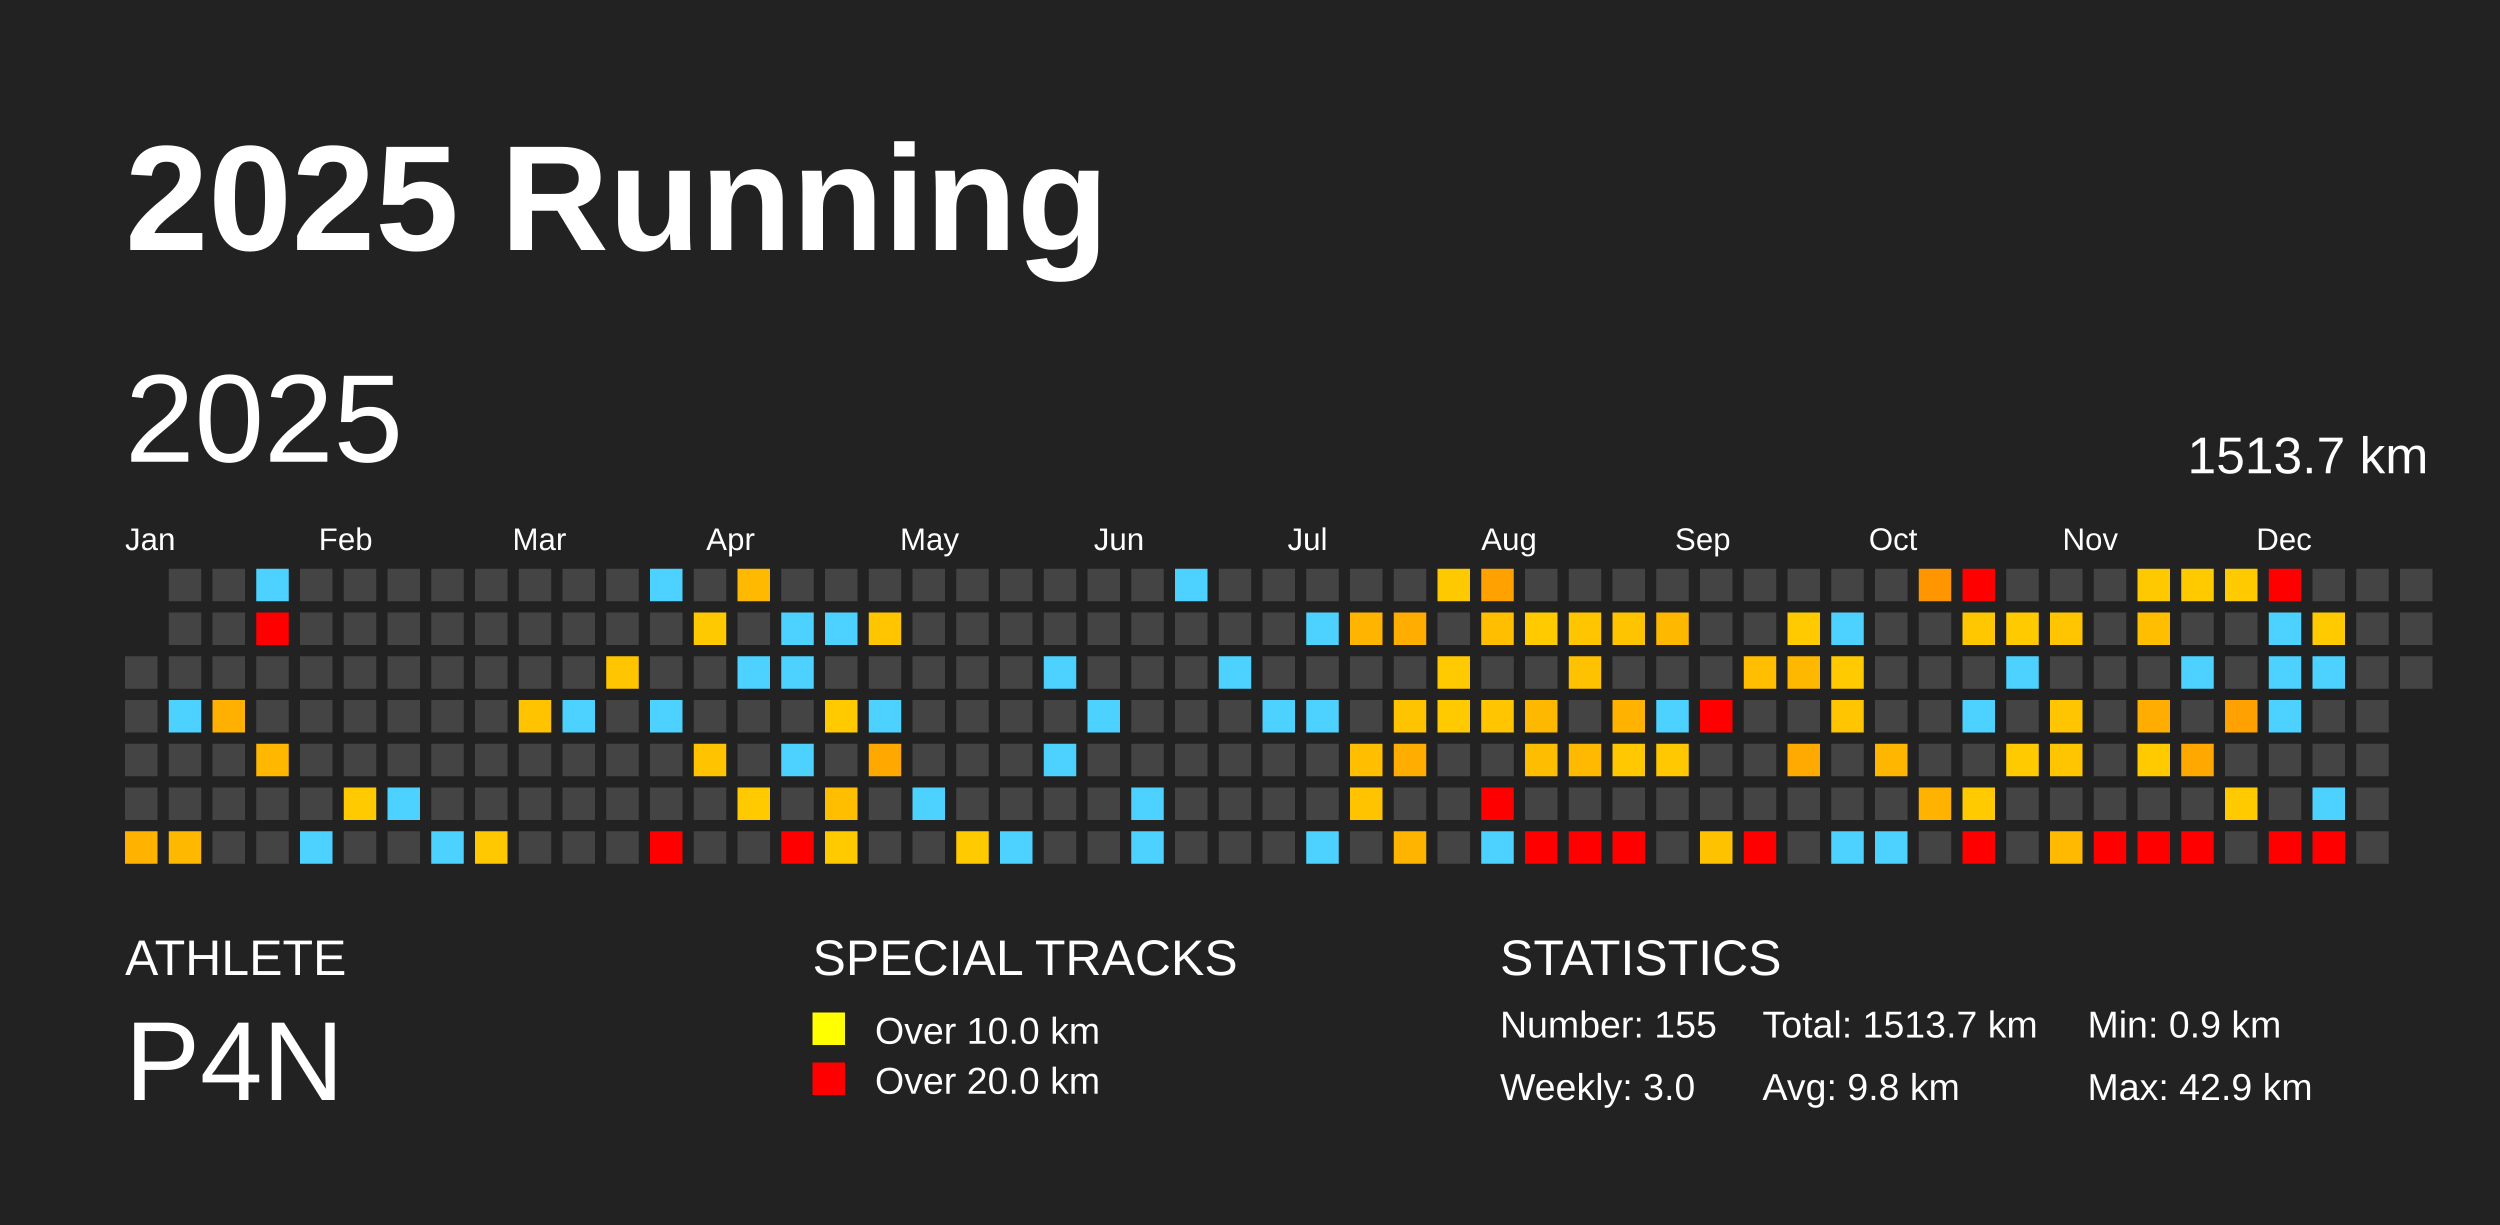
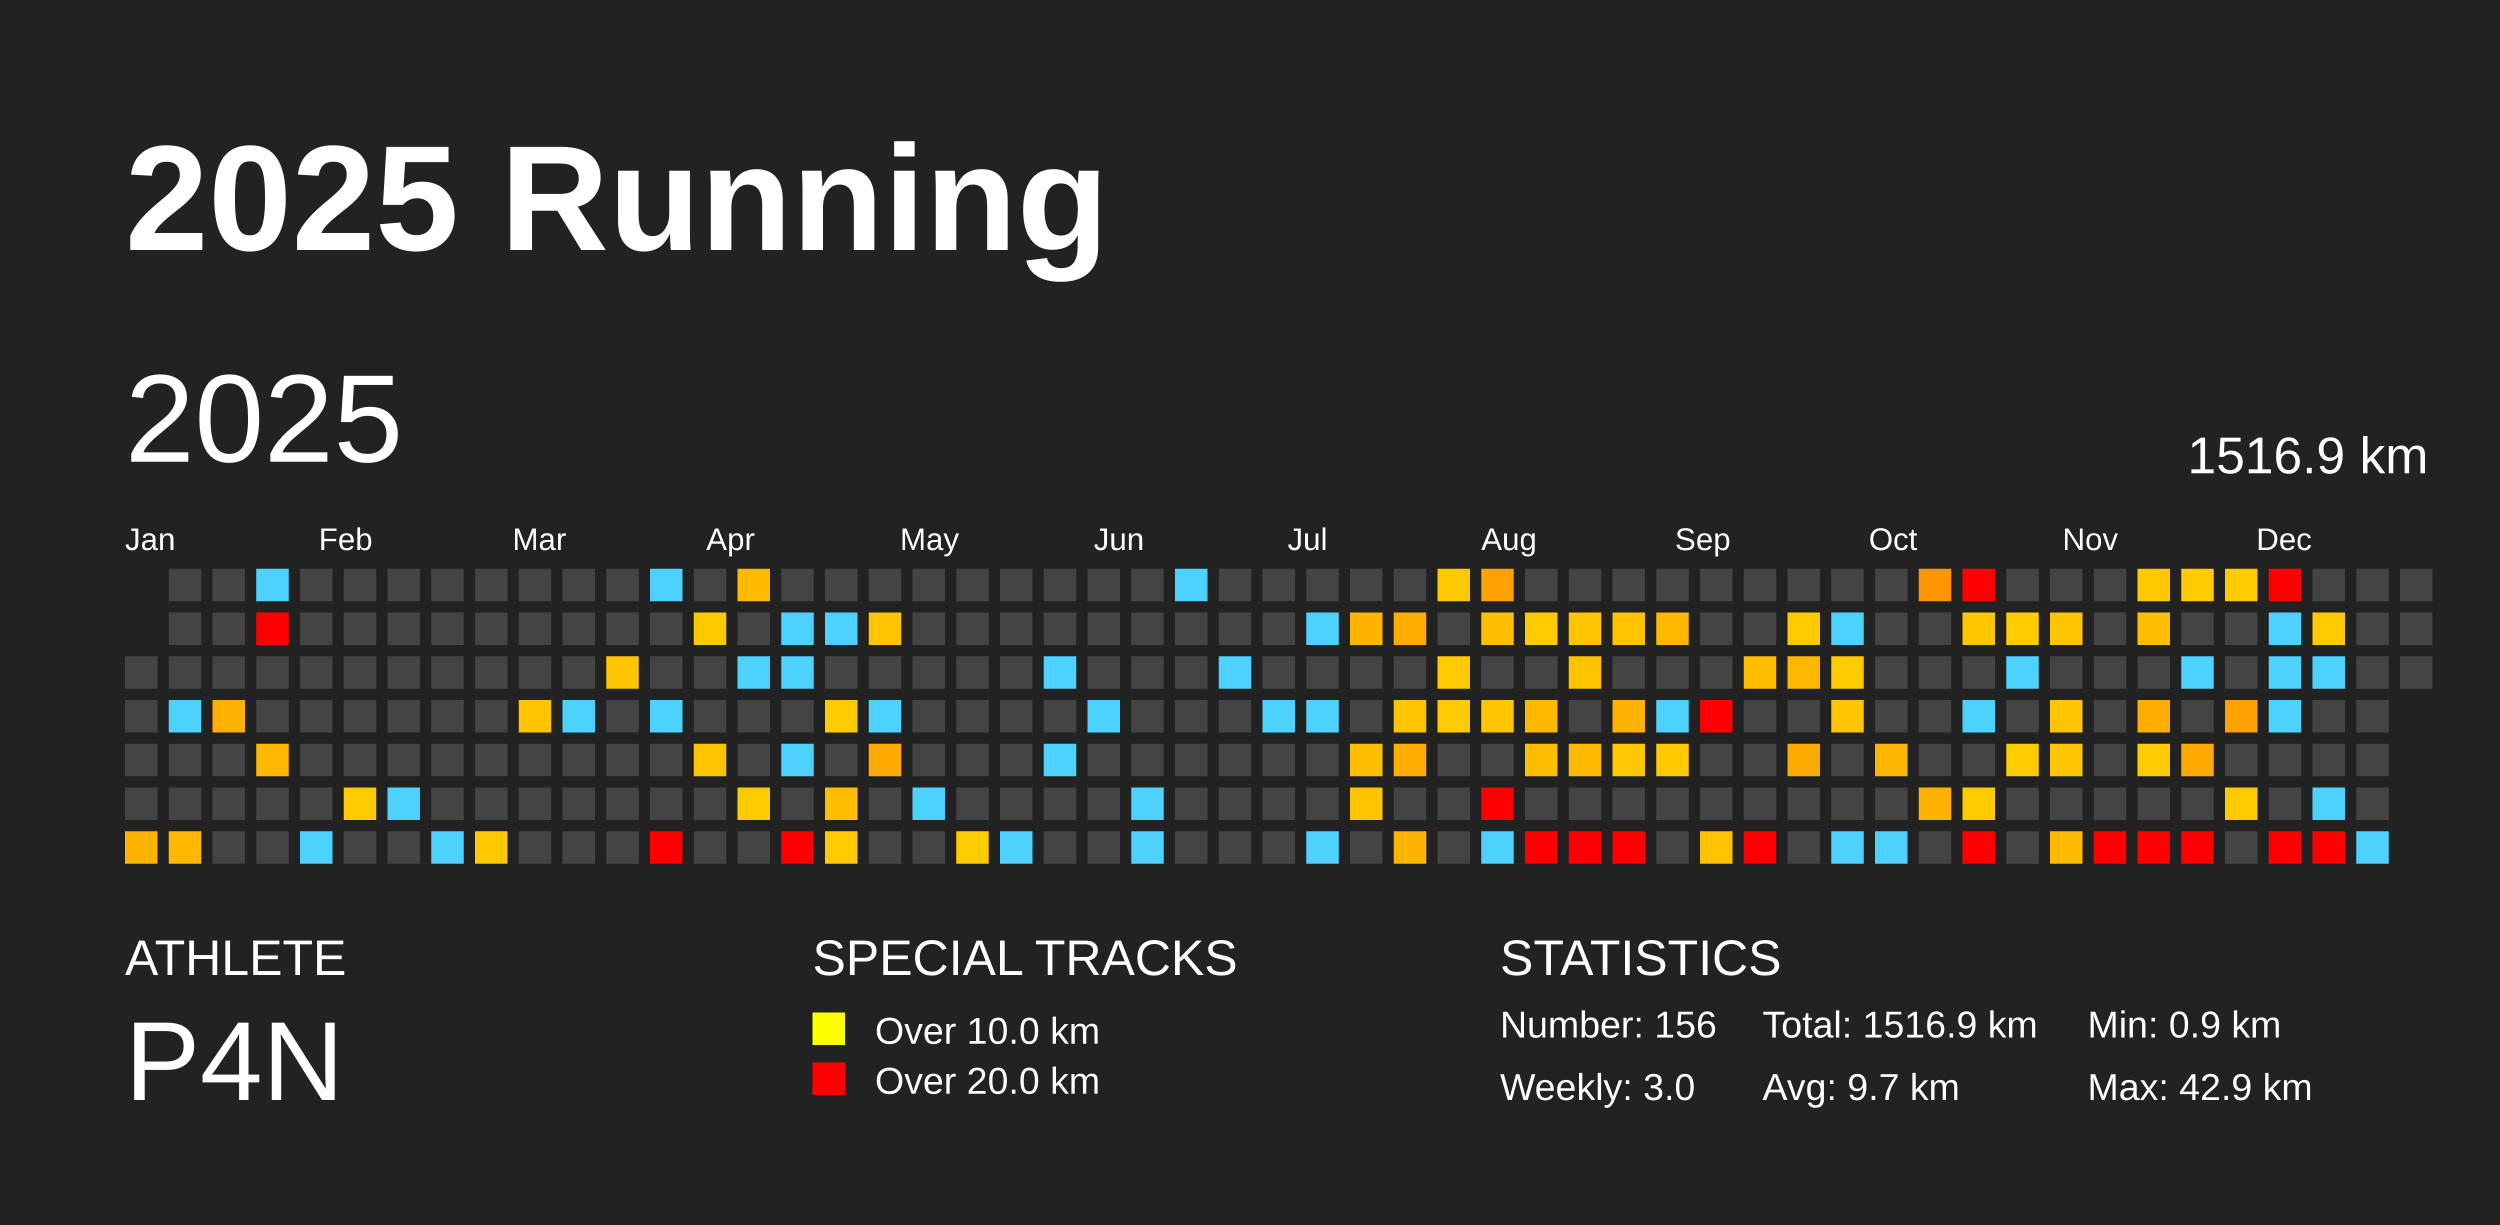
<svg xmlns="http://www.w3.org/2000/svg" baseProfile="full" height="98mm" version="1.1" viewBox="0,0,200,98" width="200mm">
  <defs />
  <rect fill="#222222" height="98" width="200" x="0" y="0" />
  <text fill="#FFFFFF" style="font-size:12px; font-family:Arial; font-weight:bold;" x="10" y="20">2025 Running</text>
  <text fill="#FFFFFF" style="font-size:4px; font-family:Arial" x="10" y="78">ATHLETE</text>
  <text fill="#FFFFFF" style="font-size:9px; font-family:Arial" x="10" y="88">P4N</text>
  <text fill="#FFFFFF" style="font-size:4px; font-family:Arial" x="65" y="78">SPECIAL TRACKS</text>
  <rect fill="yellow" height="2.6" width="2.6" x="65" y="81" />
  <text fill="#FFFFFF" style="font-size:3px; font-family:Arial" x="70" y="83.5">Over 10.0 km</text>
  <rect fill="red" height="2.6" width="2.6" x="65" y="85" />
  <text fill="#FFFFFF" style="font-size:3px; font-family:Arial" x="70" y="87.5">Over 20.0 km</text>
  <text fill="#FFFFFF" style="font-size:4px; font-family:Arial" x="120" y="78">STATISTICS</text>
-   <text fill="#FFFFFF" style="font-size:3px; font-family:Arial" x="120" y="83">Number: 155</text>
+   <text fill="#FFFFFF" style="font-size:3px; font-family:Arial" x="120" y="83">Number: 156</text>
  <text fill="#FFFFFF" style="font-size:3px; font-family:Arial" x="120" y="88">Weekly: 3.0</text>
-   <text fill="#FFFFFF" style="font-size:3px; font-family:Arial" x="141" y="83">Total: 1513.7 km</text>
-   <text fill="#FFFFFF" style="font-size:3px; font-family:Arial" x="141" y="88">Avg: 9.8 km</text>
+   <text fill="#FFFFFF" style="font-size:3px; font-family:Arial" x="141" y="83">Total: 1516.9 km</text>
+   <text fill="#FFFFFF" style="font-size:3px; font-family:Arial" x="141" y="88">Avg: 9.7 km</text>
  <text fill="#FFFFFF" style="font-size:3px; font-family:Arial" x="167" y="83">Min: 0.9 km</text>
  <text fill="#FFFFFF" style="font-size:3px; font-family:Arial" x="167" y="88">Max: 42.9 km</text>
  <text dominant-baseline="hanging" fill="#FFFFFF" style="font-size:10.0px; font-family:Arial;" x="10" y="30">2025</text>
-   <text dominant-baseline="hanging" fill="#FFFFFF" style="font-size:4.125px; font-family:Arial;" x="175" y="35">1513.7 km</text>
+   <text dominant-baseline="hanging" fill="#FFFFFF" style="font-size:4.125px; font-family:Arial;" x="175" y="35">1516.9 km</text>
  <text fill="#FFFFFF" style="font-size:2.5px; font-family:Arial" x="10.0" y="44">Jan</text>
  <text fill="#FFFFFF" style="font-size:2.5px; font-family:Arial" x="25.5" y="44">Feb</text>
  <text fill="#FFFFFF" style="font-size:2.5px; font-family:Arial" x="41.0" y="44">Mar</text>
  <text fill="#FFFFFF" style="font-size:2.5px; font-family:Arial" x="56.5" y="44">Apr</text>
  <text fill="#FFFFFF" style="font-size:2.5px; font-family:Arial" x="72.0" y="44">May</text>
  <text fill="#FFFFFF" style="font-size:2.5px; font-family:Arial" x="87.5" y="44">Jun</text>
  <text fill="#FFFFFF" style="font-size:2.5px; font-family:Arial" x="103.0" y="44">Jul</text>
  <text fill="#FFFFFF" style="font-size:2.5px; font-family:Arial" x="118.5" y="44">Aug</text>
  <text fill="#FFFFFF" style="font-size:2.5px; font-family:Arial" x="134.0" y="44">Sep</text>
  <text fill="#FFFFFF" style="font-size:2.5px; font-family:Arial" x="149.5" y="44">Oct</text>
  <text fill="#FFFFFF" style="font-size:2.5px; font-family:Arial" x="165.0" y="44">Nov</text>
  <text fill="#FFFFFF" style="font-size:2.5px; font-family:Arial" x="180.5" y="44">Dec</text>
  <rect fill="#444444" height="2.6" width="2.6" x="10.0" y="52.5" />
  <rect fill="#444444" height="2.6" width="2.6" x="10.0" y="56.0" />
  <rect fill="#444444" height="2.6" width="2.6" x="10.0" y="59.5" />
  <rect fill="#444444" height="2.6" width="2.6" x="10.0" y="63.0" />
  <rect fill="#ffb300" height="2.6" width="2.6" x="10.0" y="66.5" />
  <rect fill="#444444" height="2.6" width="2.6" x="13.5" y="45.5" />
  <rect fill="#444444" height="2.6" width="2.6" x="13.5" y="49.0" />
  <rect fill="#444444" height="2.6" width="2.6" x="13.5" y="52.5" />
  <rect fill="#4dd2ff" height="2.6" width="2.6" x="13.5" y="56.0" />
  <rect fill="#444444" height="2.6" width="2.6" x="13.5" y="59.5" />
  <rect fill="#444444" height="2.6" width="2.6" x="13.5" y="63.0" />
  <rect fill="#ffb800" height="2.6" width="2.6" x="13.5" y="66.5" />
  <rect fill="#444444" height="2.6" width="2.6" x="17.0" y="45.5" />
  <rect fill="#444444" height="2.6" width="2.6" x="17.0" y="49.0" />
  <rect fill="#444444" height="2.6" width="2.6" x="17.0" y="52.5" />
  <rect fill="#ffb000" height="2.6" width="2.6" x="17.0" y="56.0" />
  <rect fill="#444444" height="2.6" width="2.6" x="17.0" y="59.5" />
  <rect fill="#444444" height="2.6" width="2.6" x="17.0" y="63.0" />
  <rect fill="#444444" height="2.6" width="2.6" x="17.0" y="66.5" />
  <rect fill="#4dd2ff" height="2.6" width="2.6" x="20.5" y="45.5" />
  <rect fill="red" height="2.6" width="2.6" x="20.5" y="49.0" />
  <rect fill="#444444" height="2.6" width="2.6" x="20.5" y="52.5" />
  <rect fill="#444444" height="2.6" width="2.6" x="20.5" y="56.0" />
  <rect fill="#ffb700" height="2.6" width="2.6" x="20.5" y="59.5" />
  <rect fill="#444444" height="2.6" width="2.6" x="20.5" y="63.0" />
  <rect fill="#444444" height="2.6" width="2.6" x="20.5" y="66.5" />
  <rect fill="#444444" height="2.6" width="2.6" x="24.0" y="45.5" />
  <rect fill="#444444" height="2.6" width="2.6" x="24.0" y="49.0" />
  <rect fill="#444444" height="2.6" width="2.6" x="24.0" y="52.5" />
  <rect fill="#444444" height="2.6" width="2.6" x="24.0" y="56.0" />
  <rect fill="#444444" height="2.6" width="2.6" x="24.0" y="59.5" />
  <rect fill="#444444" height="2.6" width="2.6" x="24.0" y="63.0" />
  <rect fill="#4dd2ff" height="2.6" width="2.6" x="24.0" y="66.5" />
  <rect fill="#444444" height="2.6" width="2.6" x="27.5" y="45.5" />
  <rect fill="#444444" height="2.6" width="2.6" x="27.5" y="49.0" />
  <rect fill="#444444" height="2.6" width="2.6" x="27.5" y="52.5" />
  <rect fill="#444444" height="2.6" width="2.6" x="27.5" y="56.0" />
  <rect fill="#444444" height="2.6" width="2.6" x="27.5" y="59.5" />
  <rect fill="#ffca00" height="2.6" width="2.6" x="27.5" y="63.0" />
  <rect fill="#444444" height="2.6" width="2.6" x="27.5" y="66.5" />
  <rect fill="#444444" height="2.6" width="2.6" x="31.0" y="45.5" />
  <rect fill="#444444" height="2.6" width="2.6" x="31.0" y="49.0" />
  <rect fill="#444444" height="2.6" width="2.6" x="31.0" y="52.5" />
  <rect fill="#444444" height="2.6" width="2.6" x="31.0" y="56.0" />
  <rect fill="#444444" height="2.6" width="2.6" x="31.0" y="59.5" />
  <rect fill="#4dd2ff" height="2.6" width="2.6" x="31.0" y="63.0" />
  <rect fill="#444444" height="2.6" width="2.6" x="31.0" y="66.5" />
  <rect fill="#444444" height="2.6" width="2.6" x="34.5" y="45.5" />
  <rect fill="#444444" height="2.6" width="2.6" x="34.5" y="49.0" />
  <rect fill="#444444" height="2.6" width="2.6" x="34.5" y="52.5" />
  <rect fill="#444444" height="2.6" width="2.6" x="34.5" y="56.0" />
  <rect fill="#444444" height="2.6" width="2.6" x="34.5" y="59.5" />
  <rect fill="#444444" height="2.6" width="2.6" x="34.5" y="63.0" />
  <rect fill="#4dd2ff" height="2.6" width="2.6" x="34.5" y="66.5" />
  <rect fill="#444444" height="2.6" width="2.6" x="38.0" y="45.5" />
  <rect fill="#444444" height="2.6" width="2.6" x="38.0" y="49.0" />
  <rect fill="#444444" height="2.6" width="2.6" x="38.0" y="52.5" />
  <rect fill="#444444" height="2.6" width="2.6" x="38.0" y="56.0" />
  <rect fill="#444444" height="2.6" width="2.6" x="38.0" y="59.5" />
  <rect fill="#444444" height="2.6" width="2.6" x="38.0" y="63.0" />
  <rect fill="#ffc800" height="2.6" width="2.6" x="38.0" y="66.5" />
  <rect fill="#444444" height="2.6" width="2.6" x="41.5" y="45.5" />
  <rect fill="#444444" height="2.6" width="2.6" x="41.5" y="49.0" />
  <rect fill="#444444" height="2.6" width="2.6" x="41.5" y="52.5" />
  <rect fill="#ffc300" height="2.6" width="2.6" x="41.5" y="56.0" />
  <rect fill="#444444" height="2.6" width="2.6" x="41.5" y="59.5" />
  <rect fill="#444444" height="2.6" width="2.6" x="41.5" y="63.0" />
  <rect fill="#444444" height="2.6" width="2.6" x="41.5" y="66.5" />
  <rect fill="#444444" height="2.6" width="2.6" x="45.0" y="45.5" />
  <rect fill="#444444" height="2.6" width="2.6" x="45.0" y="49.0" />
  <rect fill="#444444" height="2.6" width="2.6" x="45.0" y="52.5" />
  <rect fill="#4dd2ff" height="2.6" width="2.6" x="45.0" y="56.0" />
  <rect fill="#444444" height="2.6" width="2.6" x="45.0" y="59.5" />
  <rect fill="#444444" height="2.6" width="2.6" x="45.0" y="63.0" />
  <rect fill="#444444" height="2.6" width="2.6" x="45.0" y="66.5" />
  <rect fill="#444444" height="2.6" width="2.6" x="48.5" y="45.5" />
  <rect fill="#444444" height="2.6" width="2.6" x="48.5" y="49.0" />
  <rect fill="#ffc600" height="2.6" width="2.6" x="48.5" y="52.5" />
  <rect fill="#444444" height="2.6" width="2.6" x="48.5" y="56.0" />
  <rect fill="#444444" height="2.6" width="2.6" x="48.5" y="59.5" />
  <rect fill="#444444" height="2.6" width="2.6" x="48.5" y="63.0" />
  <rect fill="#444444" height="2.6" width="2.6" x="48.5" y="66.5" />
  <rect fill="#4dd2ff" height="2.6" width="2.6" x="52.0" y="45.5" />
  <rect fill="#444444" height="2.6" width="2.6" x="52.0" y="49.0" />
  <rect fill="#444444" height="2.6" width="2.6" x="52.0" y="52.5" />
  <rect fill="#4dd2ff" height="2.6" width="2.6" x="52.0" y="56.0" />
  <rect fill="#444444" height="2.6" width="2.6" x="52.0" y="59.5" />
  <rect fill="#444444" height="2.6" width="2.6" x="52.0" y="63.0" />
  <rect fill="red" height="2.6" width="2.6" x="52.0" y="66.5" />
  <rect fill="#444444" height="2.6" width="2.6" x="55.5" y="45.5" />
  <rect fill="#ffc900" height="2.6" width="2.6" x="55.5" y="49.0" />
  <rect fill="#444444" height="2.6" width="2.6" x="55.5" y="52.5" />
  <rect fill="#444444" height="2.6" width="2.6" x="55.5" y="56.0" />
  <rect fill="#ffc300" height="2.6" width="2.6" x="55.5" y="59.5" />
  <rect fill="#444444" height="2.6" width="2.6" x="55.5" y="63.0" />
  <rect fill="#444444" height="2.6" width="2.6" x="55.5" y="66.5" />
  <rect fill="#ffb900" height="2.6" width="2.6" x="59.0" y="45.5" />
  <rect fill="#444444" height="2.6" width="2.6" x="59.0" y="49.0" />
  <rect fill="#4dd2ff" height="2.6" width="2.6" x="59.0" y="52.5" />
  <rect fill="#444444" height="2.6" width="2.6" x="59.0" y="56.0" />
  <rect fill="#444444" height="2.6" width="2.6" x="59.0" y="59.5" />
  <rect fill="#ffca00" height="2.6" width="2.6" x="59.0" y="63.0" />
  <rect fill="#444444" height="2.6" width="2.6" x="59.0" y="66.5" />
  <rect fill="#444444" height="2.6" width="2.6" x="62.5" y="45.5" />
  <rect fill="#4dd2ff" height="2.6" width="2.6" x="62.5" y="49.0" />
  <rect fill="#4dd2ff" height="2.6" width="2.6" x="62.5" y="52.5" />
  <rect fill="#444444" height="2.6" width="2.6" x="62.5" y="56.0" />
  <rect fill="#4dd2ff" height="2.6" width="2.6" x="62.5" y="59.5" />
  <rect fill="#444444" height="2.6" width="2.6" x="62.5" y="63.0" />
  <rect fill="red" height="2.6" width="2.6" x="62.5" y="66.5" />
  <rect fill="#444444" height="2.6" width="2.6" x="66.0" y="45.5" />
  <rect fill="#4dd2ff" height="2.6" width="2.6" x="66.0" y="49.0" />
  <rect fill="#444444" height="2.6" width="2.6" x="66.0" y="52.5" />
  <rect fill="#ffca00" height="2.6" width="2.6" x="66.0" y="56.0" />
  <rect fill="#444444" height="2.6" width="2.6" x="66.0" y="59.5" />
  <rect fill="#ffbf00" height="2.6" width="2.6" x="66.0" y="63.0" />
  <rect fill="#ffca00" height="2.6" width="2.6" x="66.0" y="66.5" />
  <rect fill="#444444" height="2.6" width="2.6" x="69.5" y="45.5" />
  <rect fill="#ffc600" height="2.6" width="2.6" x="69.5" y="49.0" />
  <rect fill="#444444" height="2.6" width="2.6" x="69.5" y="52.5" />
  <rect fill="#4dd2ff" height="2.6" width="2.6" x="69.5" y="56.0" />
  <rect fill="#ffa900" height="2.6" width="2.6" x="69.5" y="59.5" />
  <rect fill="#444444" height="2.6" width="2.6" x="69.5" y="63.0" />
  <rect fill="#444444" height="2.6" width="2.6" x="69.5" y="66.5" />
  <rect fill="#444444" height="2.6" width="2.6" x="73.0" y="45.5" />
  <rect fill="#444444" height="2.6" width="2.6" x="73.0" y="49.0" />
  <rect fill="#444444" height="2.6" width="2.6" x="73.0" y="52.5" />
  <rect fill="#444444" height="2.6" width="2.6" x="73.0" y="56.0" />
  <rect fill="#444444" height="2.6" width="2.6" x="73.0" y="59.5" />
  <rect fill="#4dd2ff" height="2.6" width="2.6" x="73.0" y="63.0" />
  <rect fill="#444444" height="2.6" width="2.6" x="73.0" y="66.5" />
  <rect fill="#444444" height="2.6" width="2.6" x="76.5" y="45.5" />
  <rect fill="#444444" height="2.6" width="2.6" x="76.5" y="49.0" />
  <rect fill="#444444" height="2.6" width="2.6" x="76.5" y="52.5" />
  <rect fill="#444444" height="2.6" width="2.6" x="76.5" y="56.0" />
  <rect fill="#444444" height="2.6" width="2.6" x="76.5" y="59.5" />
  <rect fill="#444444" height="2.6" width="2.6" x="76.5" y="63.0" />
  <rect fill="#ffcb00" height="2.6" width="2.6" x="76.5" y="66.5" />
  <rect fill="#444444" height="2.6" width="2.6" x="80.0" y="45.5" />
  <rect fill="#444444" height="2.6" width="2.6" x="80.0" y="49.0" />
  <rect fill="#444444" height="2.6" width="2.6" x="80.0" y="52.5" />
  <rect fill="#444444" height="2.6" width="2.6" x="80.0" y="56.0" />
  <rect fill="#444444" height="2.6" width="2.6" x="80.0" y="59.5" />
  <rect fill="#444444" height="2.6" width="2.6" x="80.0" y="63.0" />
  <rect fill="#4dd2ff" height="2.6" width="2.6" x="80.0" y="66.5" />
  <rect fill="#444444" height="2.6" width="2.6" x="83.5" y="45.5" />
  <rect fill="#444444" height="2.6" width="2.6" x="83.5" y="49.0" />
  <rect fill="#4dd2ff" height="2.6" width="2.6" x="83.5" y="52.5" />
  <rect fill="#444444" height="2.6" width="2.6" x="83.5" y="56.0" />
  <rect fill="#4dd2ff" height="2.6" width="2.6" x="83.5" y="59.5" />
  <rect fill="#444444" height="2.6" width="2.6" x="83.5" y="63.0" />
  <rect fill="#444444" height="2.6" width="2.6" x="83.5" y="66.5" />
  <rect fill="#444444" height="2.6" width="2.6" x="87.0" y="45.5" />
  <rect fill="#444444" height="2.6" width="2.6" x="87.0" y="49.0" />
  <rect fill="#444444" height="2.6" width="2.6" x="87.0" y="52.5" />
  <rect fill="#4dd2ff" height="2.6" width="2.6" x="87.0" y="56.0" />
  <rect fill="#444444" height="2.6" width="2.6" x="87.0" y="59.5" />
  <rect fill="#444444" height="2.6" width="2.6" x="87.0" y="63.0" />
  <rect fill="#444444" height="2.6" width="2.6" x="87.0" y="66.5" />
  <rect fill="#444444" height="2.6" width="2.6" x="90.5" y="45.5" />
  <rect fill="#444444" height="2.6" width="2.6" x="90.5" y="49.0" />
  <rect fill="#444444" height="2.6" width="2.6" x="90.5" y="52.5" />
  <rect fill="#444444" height="2.6" width="2.6" x="90.5" y="56.0" />
  <rect fill="#444444" height="2.6" width="2.6" x="90.5" y="59.5" />
  <rect fill="#4dd2ff" height="2.6" width="2.6" x="90.5" y="63.0" />
  <rect fill="#4dd2ff" height="2.6" width="2.6" x="90.5" y="66.5" />
  <rect fill="#4dd2ff" height="2.6" width="2.6" x="94.0" y="45.5" />
  <rect fill="#444444" height="2.6" width="2.6" x="94.0" y="49.0" />
  <rect fill="#444444" height="2.6" width="2.6" x="94.0" y="52.5" />
  <rect fill="#444444" height="2.6" width="2.6" x="94.0" y="56.0" />
  <rect fill="#444444" height="2.6" width="2.6" x="94.0" y="59.5" />
  <rect fill="#444444" height="2.6" width="2.6" x="94.0" y="63.0" />
  <rect fill="#444444" height="2.6" width="2.6" x="94.0" y="66.5" />
  <rect fill="#444444" height="2.6" width="2.6" x="97.5" y="45.5" />
  <rect fill="#444444" height="2.6" width="2.6" x="97.5" y="49.0" />
  <rect fill="#4dd2ff" height="2.6" width="2.6" x="97.5" y="52.5" />
  <rect fill="#444444" height="2.6" width="2.6" x="97.5" y="56.0" />
  <rect fill="#444444" height="2.6" width="2.6" x="97.5" y="59.5" />
  <rect fill="#444444" height="2.6" width="2.6" x="97.5" y="63.0" />
  <rect fill="#444444" height="2.6" width="2.6" x="97.5" y="66.5" />
  <rect fill="#444444" height="2.6" width="2.6" x="101.0" y="45.5" />
  <rect fill="#444444" height="2.6" width="2.6" x="101.0" y="49.0" />
  <rect fill="#444444" height="2.6" width="2.6" x="101.0" y="52.5" />
  <rect fill="#4dd2ff" height="2.6" width="2.6" x="101.0" y="56.0" />
  <rect fill="#444444" height="2.6" width="2.6" x="101.0" y="59.5" />
  <rect fill="#444444" height="2.6" width="2.6" x="101.0" y="63.0" />
  <rect fill="#444444" height="2.6" width="2.6" x="101.0" y="66.5" />
  <rect fill="#444444" height="2.6" width="2.6" x="104.5" y="45.5" />
  <rect fill="#4dd2ff" height="2.6" width="2.6" x="104.5" y="49.0" />
  <rect fill="#444444" height="2.6" width="2.6" x="104.5" y="52.5" />
  <rect fill="#4dd2ff" height="2.6" width="2.6" x="104.5" y="56.0" />
  <rect fill="#444444" height="2.6" width="2.6" x="104.5" y="59.5" />
  <rect fill="#444444" height="2.6" width="2.6" x="104.5" y="63.0" />
  <rect fill="#4dd2ff" height="2.6" width="2.6" x="104.5" y="66.5" />
  <rect fill="#444444" height="2.6" width="2.6" x="108.0" y="45.5" />
  <rect fill="#ffb500" height="2.6" width="2.6" x="108.0" y="49.0" />
  <rect fill="#444444" height="2.6" width="2.6" x="108.0" y="52.5" />
  <rect fill="#444444" height="2.6" width="2.6" x="108.0" y="56.0" />
  <rect fill="#ffbe00" height="2.6" width="2.6" x="108.0" y="59.5" />
  <rect fill="#ffc300" height="2.6" width="2.6" x="108.0" y="63.0" />
  <rect fill="#444444" height="2.6" width="2.6" x="108.0" y="66.5" />
  <rect fill="#444444" height="2.6" width="2.6" x="111.5" y="45.5" />
  <rect fill="#ffad00" height="2.6" width="2.6" x="111.5" y="49.0" />
  <rect fill="#444444" height="2.6" width="2.6" x="111.5" y="52.5" />
  <rect fill="#ffc400" height="2.6" width="2.6" x="111.5" y="56.0" />
  <rect fill="#ffad00" height="2.6" width="2.6" x="111.5" y="59.5" />
  <rect fill="#444444" height="2.6" width="2.6" x="111.5" y="63.0" />
  <rect fill="#ffb400" height="2.6" width="2.6" x="111.5" y="66.5" />
  <rect fill="#ffc900" height="2.6" width="2.6" x="115.0" y="45.5" />
  <rect fill="#444444" height="2.6" width="2.6" x="115.0" y="49.0" />
  <rect fill="#ffcb00" height="2.6" width="2.6" x="115.0" y="52.5" />
  <rect fill="#ffcb00" height="2.6" width="2.6" x="115.0" y="56.0" />
  <rect fill="#444444" height="2.6" width="2.6" x="115.0" y="59.5" />
  <rect fill="#444444" height="2.6" width="2.6" x="115.0" y="63.0" />
  <rect fill="#444444" height="2.6" width="2.6" x="115.0" y="66.5" />
  <rect fill="#ffa100" height="2.6" width="2.6" x="118.5" y="45.5" />
  <rect fill="#ffbf00" height="2.6" width="2.6" x="118.5" y="49.0" />
  <rect fill="#444444" height="2.6" width="2.6" x="118.5" y="52.5" />
  <rect fill="#ffc600" height="2.6" width="2.6" x="118.5" y="56.0" />
  <rect fill="#444444" height="2.6" width="2.6" x="118.5" y="59.5" />
  <rect fill="red" height="2.6" width="2.6" x="118.5" y="63.0" />
  <rect fill="#4dd2ff" height="2.6" width="2.6" x="118.5" y="66.5" />
  <rect fill="#444444" height="2.6" width="2.6" x="122.0" y="45.5" />
  <rect fill="#ffcb00" height="2.6" width="2.6" x="122.0" y="49.0" />
  <rect fill="#444444" height="2.6" width="2.6" x="122.0" y="52.5" />
  <rect fill="#ffb800" height="2.6" width="2.6" x="122.0" y="56.0" />
  <rect fill="#ffbd00" height="2.6" width="2.6" x="122.0" y="59.5" />
  <rect fill="#444444" height="2.6" width="2.6" x="122.0" y="63.0" />
  <rect fill="red" height="2.6" width="2.6" x="122.0" y="66.5" />
  <rect fill="#444444" height="2.6" width="2.6" x="125.5" y="45.5" />
  <rect fill="#ffc600" height="2.6" width="2.6" x="125.5" y="49.0" />
  <rect fill="#ffc200" height="2.6" width="2.6" x="125.5" y="52.5" />
  <rect fill="#444444" height="2.6" width="2.6" x="125.5" y="56.0" />
  <rect fill="#ffb900" height="2.6" width="2.6" x="125.5" y="59.5" />
  <rect fill="#444444" height="2.6" width="2.6" x="125.5" y="63.0" />
  <rect fill="red" height="2.6" width="2.6" x="125.5" y="66.5" />
  <rect fill="#444444" height="2.6" width="2.6" x="129.0" y="45.5" />
  <rect fill="#ffc400" height="2.6" width="2.6" x="129.0" y="49.0" />
  <rect fill="#444444" height="2.6" width="2.6" x="129.0" y="52.5" />
  <rect fill="#ffb300" height="2.6" width="2.6" x="129.0" y="56.0" />
  <rect fill="#ffc800" height="2.6" width="2.6" x="129.0" y="59.5" />
  <rect fill="#444444" height="2.6" width="2.6" x="129.0" y="63.0" />
  <rect fill="red" height="2.6" width="2.6" x="129.0" y="66.5" />
  <rect fill="#444444" height="2.6" width="2.6" x="132.5" y="45.5" />
  <rect fill="#ffb800" height="2.6" width="2.6" x="132.5" y="49.0" />
  <rect fill="#444444" height="2.6" width="2.6" x="132.5" y="52.5" />
  <rect fill="#4dd2ff" height="2.6" width="2.6" x="132.5" y="56.0" />
  <rect fill="#ffc800" height="2.6" width="2.6" x="132.5" y="59.5" />
  <rect fill="#444444" height="2.6" width="2.6" x="132.5" y="63.0" />
  <rect fill="#444444" height="2.6" width="2.6" x="132.5" y="66.5" />
  <rect fill="#444444" height="2.6" width="2.6" x="136.0" y="45.5" />
  <rect fill="#444444" height="2.6" width="2.6" x="136.0" y="49.0" />
  <rect fill="#444444" height="2.6" width="2.6" x="136.0" y="52.5" />
  <rect fill="red" height="2.6" width="2.6" x="136.0" y="56.0" />
  <rect fill="#444444" height="2.6" width="2.6" x="136.0" y="59.5" />
  <rect fill="#444444" height="2.6" width="2.6" x="136.0" y="63.0" />
  <rect fill="#ffc200" height="2.6" width="2.6" x="136.0" y="66.5" />
  <rect fill="#444444" height="2.6" width="2.6" x="139.5" y="45.5" />
  <rect fill="#444444" height="2.6" width="2.6" x="139.5" y="49.0" />
  <rect fill="#ffbf00" height="2.6" width="2.6" x="139.5" y="52.5" />
  <rect fill="#444444" height="2.6" width="2.6" x="139.5" y="56.0" />
  <rect fill="#444444" height="2.6" width="2.6" x="139.5" y="59.5" />
  <rect fill="#444444" height="2.6" width="2.6" x="139.5" y="63.0" />
  <rect fill="red" height="2.6" width="2.6" x="139.5" y="66.5" />
  <rect fill="#444444" height="2.6" width="2.6" x="143.0" y="45.5" />
  <rect fill="#ffcb00" height="2.6" width="2.6" x="143.0" y="49.0" />
  <rect fill="#ffb800" height="2.6" width="2.6" x="143.0" y="52.5" />
  <rect fill="#444444" height="2.6" width="2.6" x="143.0" y="56.0" />
  <rect fill="#ffaa00" height="2.6" width="2.6" x="143.0" y="59.5" />
  <rect fill="#444444" height="2.6" width="2.6" x="143.0" y="63.0" />
  <rect fill="#444444" height="2.6" width="2.6" x="143.0" y="66.5" />
  <rect fill="#444444" height="2.6" width="2.6" x="146.5" y="45.5" />
  <rect fill="#4dd2ff" height="2.6" width="2.6" x="146.5" y="49.0" />
  <rect fill="#ffca00" height="2.6" width="2.6" x="146.5" y="52.5" />
  <rect fill="#ffc500" height="2.6" width="2.6" x="146.5" y="56.0" />
  <rect fill="#444444" height="2.6" width="2.6" x="146.5" y="59.5" />
  <rect fill="#444444" height="2.6" width="2.6" x="146.5" y="63.0" />
  <rect fill="#4dd2ff" height="2.6" width="2.6" x="146.5" y="66.5" />
  <rect fill="#444444" height="2.6" width="2.6" x="150.0" y="45.5" />
  <rect fill="#444444" height="2.6" width="2.6" x="150.0" y="49.0" />
  <rect fill="#444444" height="2.6" width="2.6" x="150.0" y="52.5" />
  <rect fill="#444444" height="2.6" width="2.6" x="150.0" y="56.0" />
  <rect fill="#ffb600" height="2.6" width="2.6" x="150.0" y="59.5" />
  <rect fill="#444444" height="2.6" width="2.6" x="150.0" y="63.0" />
  <rect fill="#4dd2ff" height="2.6" width="2.6" x="150.0" y="66.5" />
  <rect fill="#ff9600" height="2.6" width="2.6" x="153.5" y="45.5" />
  <rect fill="#444444" height="2.6" width="2.6" x="153.5" y="49.0" />
  <rect fill="#444444" height="2.6" width="2.6" x="153.5" y="52.5" />
  <rect fill="#444444" height="2.6" width="2.6" x="153.5" y="56.0" />
  <rect fill="#444444" height="2.6" width="2.6" x="153.5" y="59.5" />
  <rect fill="#ffb200" height="2.6" width="2.6" x="153.5" y="63.0" />
  <rect fill="#444444" height="2.6" width="2.6" x="153.5" y="66.5" />
  <rect fill="red" height="2.6" width="2.6" x="157.0" y="45.5" />
  <rect fill="#ffc700" height="2.6" width="2.6" x="157.0" y="49.0" />
  <rect fill="#444444" height="2.6" width="2.6" x="157.0" y="52.5" />
  <rect fill="#4dd2ff" height="2.6" width="2.6" x="157.0" y="56.0" />
  <rect fill="#444444" height="2.6" width="2.6" x="157.0" y="59.5" />
  <rect fill="#ffcb00" height="2.6" width="2.6" x="157.0" y="63.0" />
  <rect fill="red" height="2.6" width="2.6" x="157.0" y="66.5" />
  <rect fill="#444444" height="2.6" width="2.6" x="160.5" y="45.5" />
  <rect fill="#ffca00" height="2.6" width="2.6" x="160.5" y="49.0" />
  <rect fill="#4dd2ff" height="2.6" width="2.6" x="160.5" y="52.5" />
  <rect fill="#444444" height="2.6" width="2.6" x="160.5" y="56.0" />
  <rect fill="#ffcb00" height="2.6" width="2.6" x="160.5" y="59.5" />
  <rect fill="#444444" height="2.6" width="2.6" x="160.5" y="63.0" />
  <rect fill="#444444" height="2.6" width="2.6" x="160.5" y="66.5" />
  <rect fill="#444444" height="2.6" width="2.6" x="164.0" y="45.5" />
  <rect fill="#ffc500" height="2.6" width="2.6" x="164.0" y="49.0" />
  <rect fill="#444444" height="2.6" width="2.6" x="164.0" y="52.5" />
  <rect fill="#ffc500" height="2.6" width="2.6" x="164.0" y="56.0" />
  <rect fill="#ffc600" height="2.6" width="2.6" x="164.0" y="59.5" />
  <rect fill="#444444" height="2.6" width="2.6" x="164.0" y="63.0" />
  <rect fill="#ffb900" height="2.6" width="2.6" x="164.0" y="66.5" />
  <rect fill="#444444" height="2.6" width="2.6" x="167.5" y="45.5" />
  <rect fill="#444444" height="2.6" width="2.6" x="167.5" y="49.0" />
  <rect fill="#444444" height="2.6" width="2.6" x="167.5" y="52.5" />
  <rect fill="#444444" height="2.6" width="2.6" x="167.5" y="56.0" />
  <rect fill="#444444" height="2.6" width="2.6" x="167.5" y="59.5" />
  <rect fill="#444444" height="2.6" width="2.6" x="167.5" y="63.0" />
  <rect fill="red" height="2.6" width="2.6" x="167.5" y="66.5" />
  <rect fill="#ffc900" height="2.6" width="2.6" x="171.0" y="45.5" />
  <rect fill="#ffbf00" height="2.6" width="2.6" x="171.0" y="49.0" />
  <rect fill="#444444" height="2.6" width="2.6" x="171.0" y="52.5" />
  <rect fill="#ffad00" height="2.6" width="2.6" x="171.0" y="56.0" />
  <rect fill="#ffcb00" height="2.6" width="2.6" x="171.0" y="59.5" />
  <rect fill="#444444" height="2.6" width="2.6" x="171.0" y="63.0" />
  <rect fill="red" height="2.6" width="2.6" x="171.0" y="66.5" />
  <rect fill="#ffcb00" height="2.6" width="2.6" x="174.5" y="45.5" />
  <rect fill="#444444" height="2.6" width="2.6" x="174.5" y="49.0" />
  <rect fill="#4dd2ff" height="2.6" width="2.6" x="174.5" y="52.5" />
  <rect fill="#444444" height="2.6" width="2.6" x="174.5" y="56.0" />
  <rect fill="#ffa800" height="2.6" width="2.6" x="174.5" y="59.5" />
  <rect fill="#444444" height="2.6" width="2.6" x="174.5" y="63.0" />
  <rect fill="red" height="2.6" width="2.6" x="174.5" y="66.5" />
  <rect fill="#ffca00" height="2.6" width="2.6" x="178.0" y="45.5" />
  <rect fill="#444444" height="2.6" width="2.6" x="178.0" y="49.0" />
  <rect fill="#444444" height="2.6" width="2.6" x="178.0" y="52.5" />
  <rect fill="#ffa100" height="2.6" width="2.6" x="178.0" y="56.0" />
  <rect fill="#444444" height="2.6" width="2.6" x="178.0" y="59.5" />
  <rect fill="#ffca00" height="2.6" width="2.6" x="178.0" y="63.0" />
  <rect fill="#444444" height="2.6" width="2.6" x="178.0" y="66.5" />
  <rect fill="red" height="2.6" width="2.6" x="181.5" y="45.5" />
  <rect fill="#4dd2ff" height="2.6" width="2.6" x="181.5" y="49.0" />
  <rect fill="#4dd2ff" height="2.6" width="2.6" x="181.5" y="52.5" />
  <rect fill="#4dd2ff" height="2.6" width="2.6" x="181.5" y="56.0" />
  <rect fill="#444444" height="2.6" width="2.6" x="181.5" y="59.5" />
  <rect fill="#444444" height="2.6" width="2.6" x="181.5" y="63.0" />
  <rect fill="red" height="2.6" width="2.6" x="181.5" y="66.5" />
  <rect fill="#444444" height="2.6" width="2.6" x="185.0" y="45.5" />
  <rect fill="#ffcb00" height="2.6" width="2.6" x="185.0" y="49.0" />
  <rect fill="#4dd2ff" height="2.6" width="2.6" x="185.0" y="52.5" />
  <rect fill="#444444" height="2.6" width="2.6" x="185.0" y="56.0" />
  <rect fill="#444444" height="2.6" width="2.6" x="185.0" y="59.5" />
  <rect fill="#4dd2ff" height="2.6" width="2.6" x="185.0" y="63.0" />
  <rect fill="red" height="2.6" width="2.6" x="185.0" y="66.5" />
  <rect fill="#444444" height="2.6" width="2.6" x="188.5" y="45.5" />
  <rect fill="#444444" height="2.6" width="2.6" x="188.5" y="49.0" />
  <rect fill="#444444" height="2.6" width="2.6" x="188.5" y="52.5" />
  <rect fill="#444444" height="2.6" width="2.6" x="188.5" y="56.0" />
  <rect fill="#444444" height="2.6" width="2.6" x="188.5" y="59.5" />
  <rect fill="#444444" height="2.6" width="2.6" x="188.5" y="63.0" />
-   <rect fill="#444444" height="2.6" width="2.6" x="188.5" y="66.5" />
+   <rect fill="#4dd2ff" height="2.6" width="2.6" x="188.5" y="66.5" />
  <rect fill="#444444" height="2.6" width="2.6" x="192.0" y="45.5" />
  <rect fill="#444444" height="2.6" width="2.6" x="192.0" y="49.0" />
  <rect fill="#444444" height="2.6" width="2.6" x="192.0" y="52.5" />
</svg>
